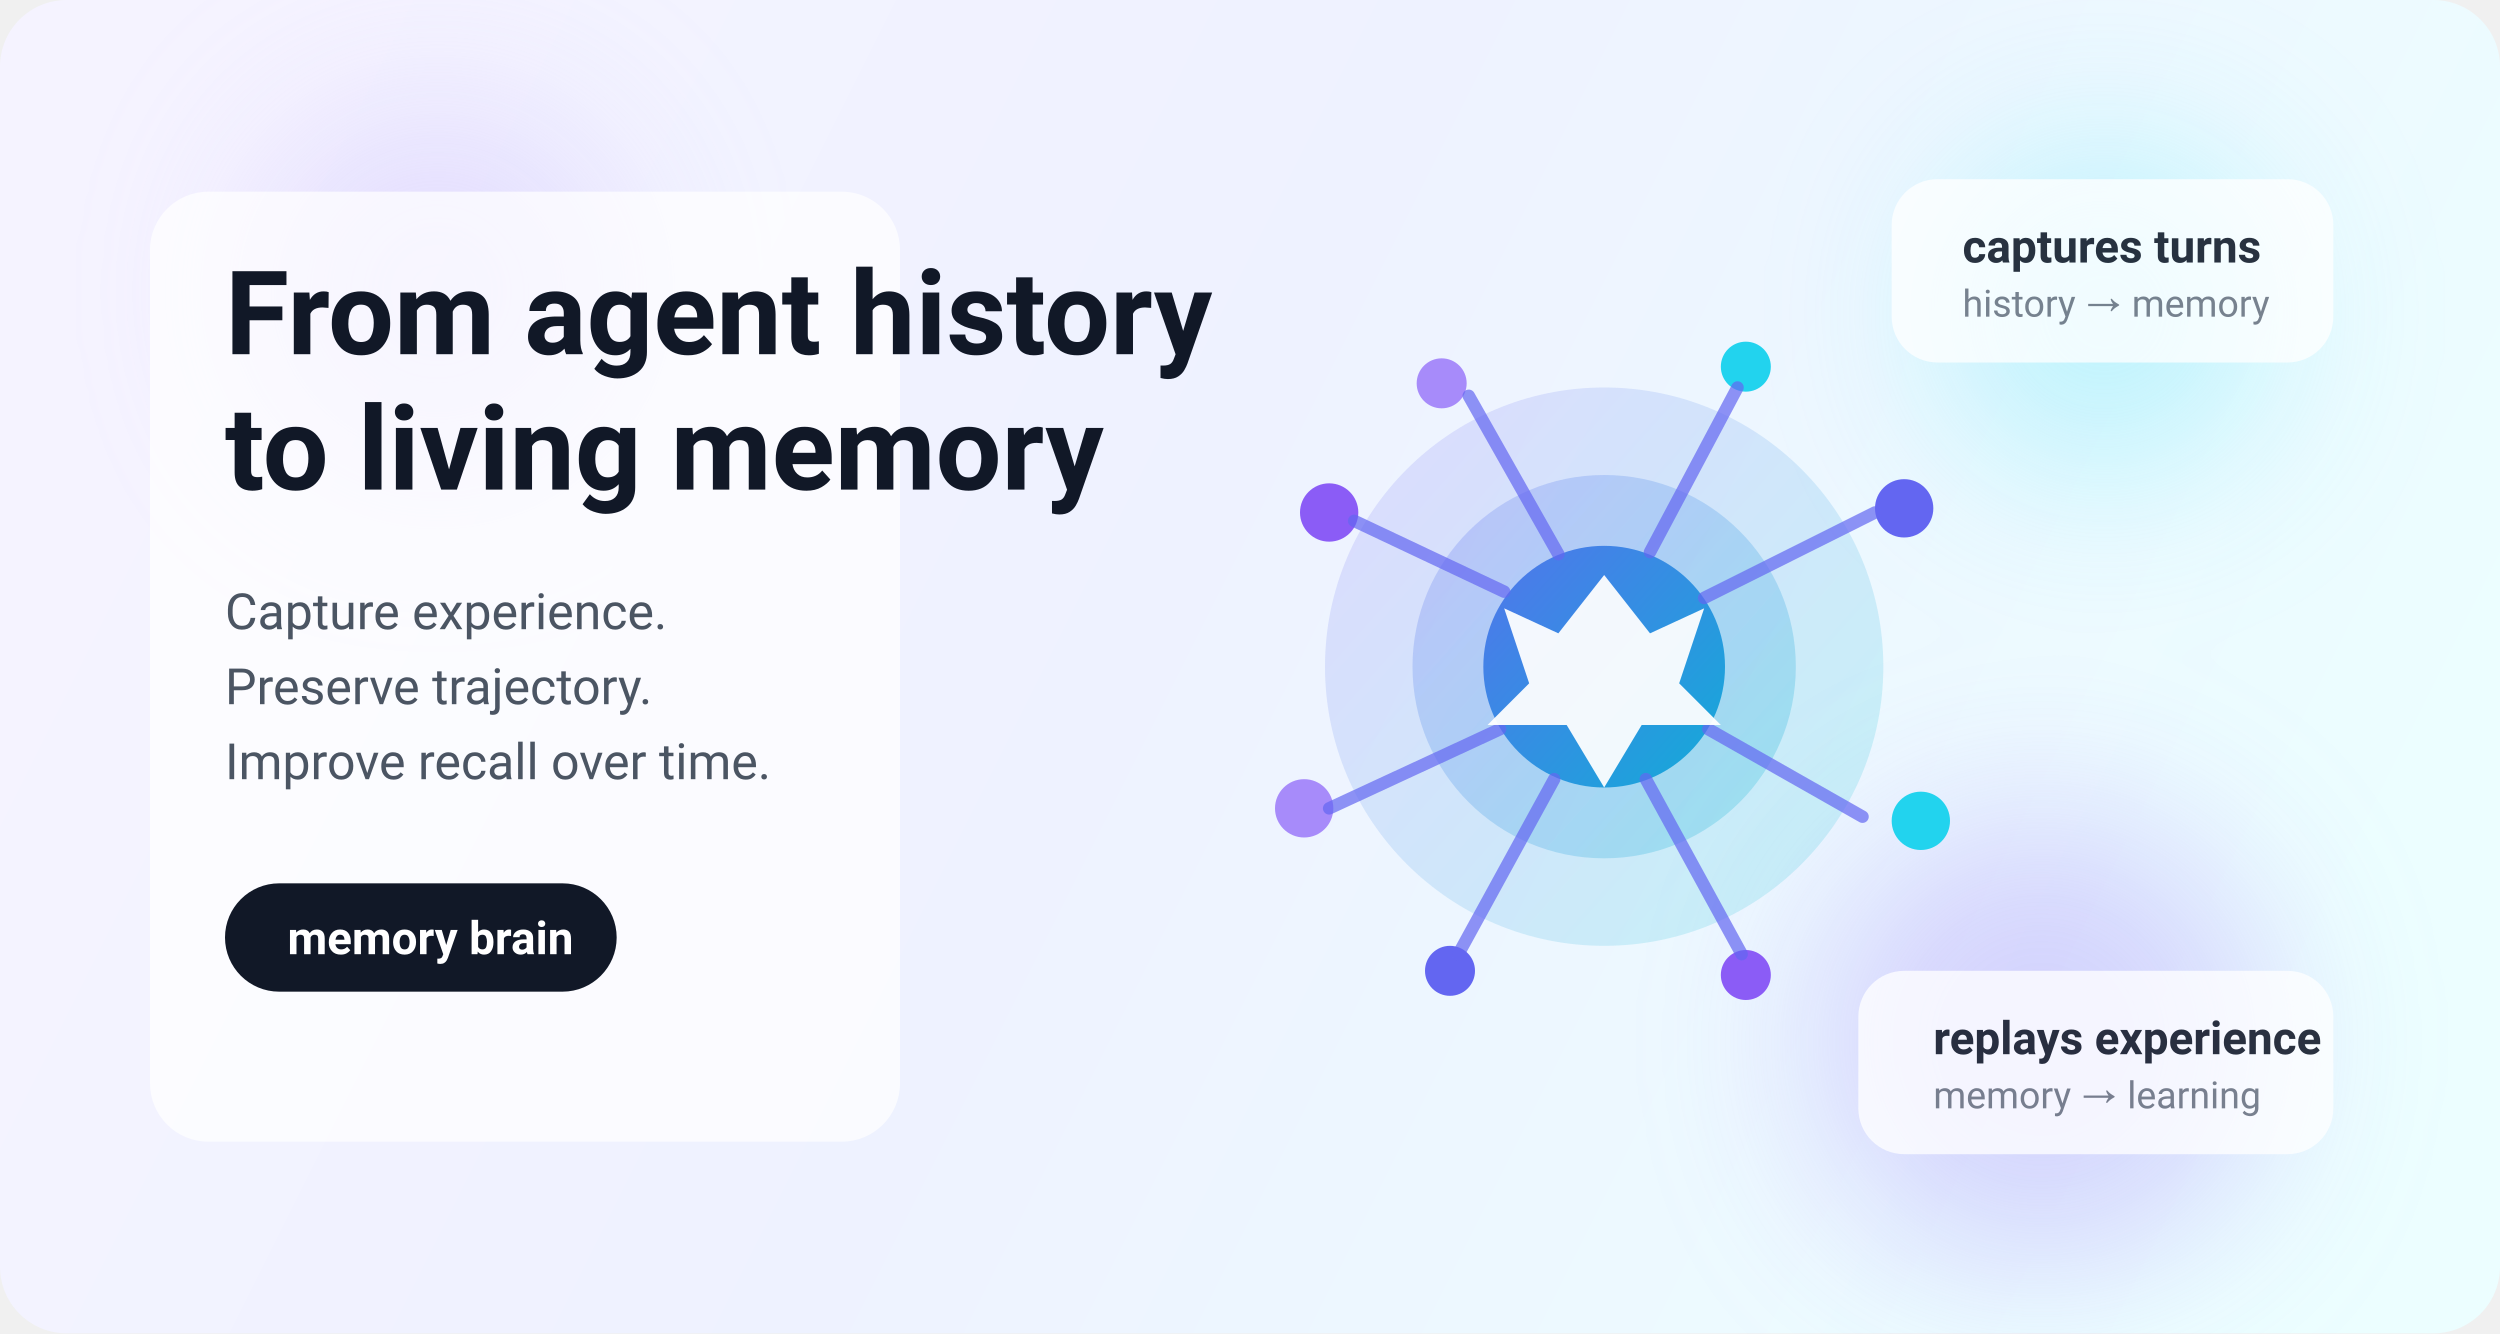
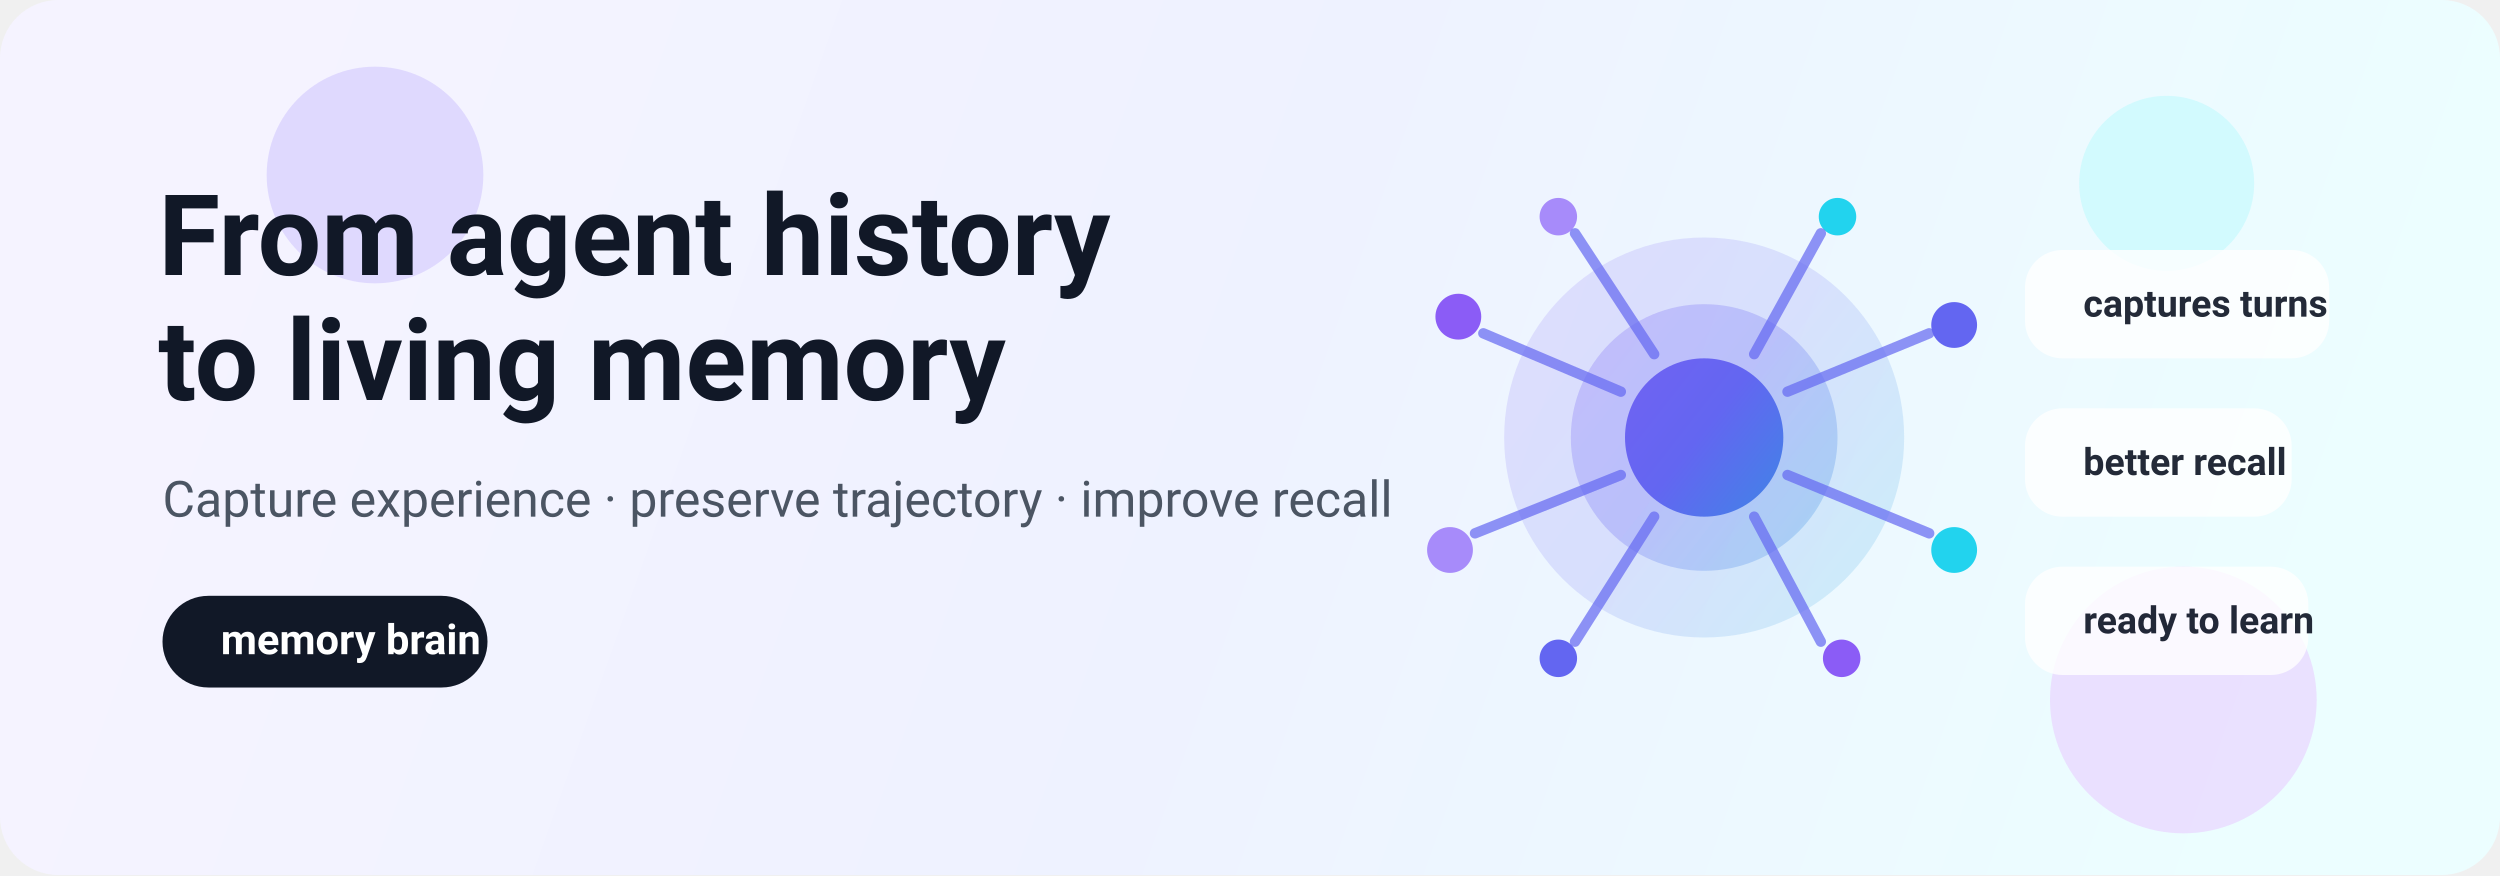
- <svg xmlns="http://www.w3.org/2000/svg" width="1200" height="640" viewBox="0 0 1200 640" fill="none">
+ <svg xmlns="http://www.w3.org/2000/svg" width="1200" height="420" viewBox="0 0 1200 420" fill="none">
  <defs>
-     <linearGradient id="bg" x1="120" y1="80" x2="1080" y2="560" gradientUnits="userSpaceOnUse">
+     <linearGradient id="bg" x1="120" y1="40" x2="1080" y2="380" gradientUnits="userSpaceOnUse">
      <stop stop-color="#F5F3FF" />
-       <stop offset="0.45" stop-color="#EEF2FF" />
+       <stop offset="0.5" stop-color="#EEF2FF" />
      <stop offset="1" stop-color="#ECFEFF" />
    </linearGradient>
-     <linearGradient id="orb" x1="420" y1="160" x2="780" y2="480" gradientUnits="userSpaceOnUse">
+     <linearGradient id="orb" x1="700" y1="120" x2="930" y2="300" gradientUnits="userSpaceOnUse">
      <stop stop-color="#8B5CF6" />
      <stop offset="0.5" stop-color="#6366F1" />
      <stop offset="1" stop-color="#06B6D4" />
    </linearGradient>
-     <filter id="blur1" x="0" y="0" width="1200" height="640" filterUnits="userSpaceOnUse" color-interpolation-filters="sRGB">
-       <feGaussianBlur stdDeviation="40" />
-     </filter>
  </defs>
-   <rect width="1200" height="640" rx="32" fill="url(#bg)" />
-   <g filter="url(#blur1)" opacity="0.35">
-     <circle cx="210" cy="140" r="90" fill="#C4B5FD" />
-     <circle cx="1010" cy="150" r="80" fill="#67E8F9" />
-     <circle cx="980" cy="500" r="110" fill="#A78BFA" />
+   <rect width="1200" height="420" rx="28" fill="url(#bg)" />
+   <circle cx="180" cy="84" r="52" fill="#DDD6FE" opacity="0.9" />
+   <circle cx="1040" cy="88" r="42" fill="#CFFAFE" opacity="0.9" />
+   <circle cx="1048" cy="336" r="64" fill="#E9D5FF" opacity="0.72" />
+   <text x="76" y="132" fill="#111827" font-size="54" font-family="ui-sans-serif, system-ui, -apple-system, Segoe UI, Roboto, Helvetica, Arial" font-weight="700">From agent history</text>
+   <text x="76" y="192" fill="#111827" font-size="54" font-family="ui-sans-serif, system-ui, -apple-system, Segoe UI, Roboto, Helvetica, Arial" font-weight="700">to living memory</text>
+   <text x="78" y="248" fill="#4B5563" font-size="24" font-family="ui-sans-serif, system-ui, -apple-system, Segoe UI, Roboto, Helvetica, Arial">Capture experience · preserve trajectory · improve recall</text>
+   <rect x="78" y="286" width="156" height="44" rx="22" fill="#111827" />
+   <text x="106" y="314" fill="white" font-size="20" font-family="ui-sans-serif, system-ui, -apple-system, Segoe UI, Roboto, Helvetica, Arial" font-weight="700">memory brain</text>
+   <g>
+     <circle cx="818" cy="210" r="96" fill="url(#orb)" opacity="0.16" />
+     <circle cx="818" cy="210" r="64" fill="url(#orb)" opacity="0.26" />
+     <circle cx="818" cy="210" r="38" fill="url(#orb)" />
+     <circle cx="700" cy="152" r="11" fill="#8B5CF6" />
+     <circle cx="748" cy="104" r="9" fill="#A78BFA" />
+     <circle cx="882" cy="104" r="9" fill="#22D3EE" />
+     <circle cx="938" cy="156" r="11" fill="#6366F1" />
+     <circle cx="938" cy="264" r="11" fill="#22D3EE" />
+     <circle cx="884" cy="316" r="9" fill="#8B5CF6" />
+     <circle cx="748" cy="316" r="9" fill="#6366F1" />
+     <circle cx="696" cy="264" r="11" fill="#A78BFA" />
+     <path d="M712 160L778 188M756 112L794 170M874 112L842 170M926 160L858 188M926 256L858 228M874 308L842 248M756 308L794 248M708 256L778 228" stroke="#6366F1" stroke-width="5" stroke-linecap="round" opacity="0.7" />
  </g>
-   <rect x="72" y="92" width="360" height="456" rx="28" fill="white" fill-opacity="0.72" />
-   <text x="108" y="170" fill="#111827" font-size="56" font-family="ui-sans-serif, system-ui, -apple-system, Segoe UI, Roboto, Helvetica, Arial" font-weight="700">From agent history</text>
-   <text x="108" y="235" fill="#111827" font-size="56" font-family="ui-sans-serif, system-ui, -apple-system, Segoe UI, Roboto, Helvetica, Arial" font-weight="700">to living memory</text>
-   <text x="108" y="302" fill="#4B5563" font-size="24" font-family="ui-sans-serif, system-ui, -apple-system, Segoe UI, Roboto, Helvetica, Arial">Capture experience.</text>
-   <text x="108" y="338" fill="#4B5563" font-size="24" font-family="ui-sans-serif, system-ui, -apple-system, Segoe UI, Roboto, Helvetica, Arial">Preserve trajectory.</text>
-   <text x="108" y="374" fill="#4B5563" font-size="24" font-family="ui-sans-serif, system-ui, -apple-system, Segoe UI, Roboto, Helvetica, Arial">Improve recall over time.</text>
-   <rect x="108" y="424" width="188" height="52" rx="26" fill="#111827" />
-   <text x="138" y="458" fill="white" font-size="22" font-family="ui-sans-serif, system-ui, -apple-system, Segoe UI, Roboto, Helvetica, Arial" font-weight="600">memory brain</text>
-   <g>
-     <circle cx="770" cy="320" r="134" fill="url(#orb)" opacity="0.16" />
-     <circle cx="770" cy="320" r="92" fill="url(#orb)" opacity="0.24" />
-     <circle cx="770" cy="320" r="58" fill="url(#orb)" />
-     <circle cx="638" cy="246" r="14" fill="#8B5CF6" />
-     <circle cx="692" cy="184" r="12" fill="#A78BFA" />
-     <circle cx="838" cy="176" r="12" fill="#22D3EE" />
-     <circle cx="914" cy="244" r="14" fill="#6366F1" />
-     <circle cx="922" cy="394" r="14" fill="#22D3EE" />
-     <circle cx="838" cy="468" r="12" fill="#8B5CF6" />
-     <circle cx="696" cy="466" r="12" fill="#6366F1" />
-     <circle cx="626" cy="388" r="14" fill="#A78BFA" />
-     <path d="M650 250L722 284M705 190L748 266M834 186L792 265M900 246L818 287M894 392L820 350M836 458L790 374M700 458L746 374M638 388L720 350" stroke="#6366F1" stroke-width="6" stroke-linecap="round" opacity="0.7" />
-     <path d="M722 292L748 304L770 276L792 304L818 292L806 328L826 348L788 348L770 378L752 348L714 348L734 328L722 292Z" fill="white" fill-opacity="0.94" />
-   </g>
-   <g opacity="0.88">
-     <rect x="908" y="86" width="212" height="88" rx="22" fill="white" fill-opacity="0.86" />
-     <text x="942" y="126" fill="#111827" font-size="22" font-family="ui-sans-serif, system-ui, -apple-system, Segoe UI, Roboto, Helvetica, Arial" font-weight="700">captures turns</text>
-     <text x="942" y="152" fill="#6B7280" font-size="18" font-family="ui-sans-serif, system-ui, -apple-system, Segoe UI, Roboto, Helvetica, Arial">history → memory</text>
-     <rect x="892" y="466" width="228" height="88" rx="22" fill="white" fill-opacity="0.86" />
-     <text x="928" y="506" fill="#111827" font-size="22" font-family="ui-sans-serif, system-ui, -apple-system, Segoe UI, Roboto, Helvetica, Arial" font-weight="700">replays experience</text>
-     <text x="928" y="532" fill="#6B7280" font-size="18" font-family="ui-sans-serif, system-ui, -apple-system, Segoe UI, Roboto, Helvetica, Arial">memory → learning</text>
+   <g opacity="0.92">
+     <rect x="972" y="120" width="146" height="52" rx="18" fill="white" fill-opacity="0.86" />
+     <text x="1000" y="152" fill="#111827" font-size="18" font-family="ui-sans-serif, system-ui, -apple-system, Segoe UI, Roboto, Helvetica, Arial" font-weight="700">captures turns</text>
+     <rect x="972" y="196" width="128" height="52" rx="18" fill="white" fill-opacity="0.86" />
+     <text x="1000" y="228" fill="#111827" font-size="18" font-family="ui-sans-serif, system-ui, -apple-system, Segoe UI, Roboto, Helvetica, Arial" font-weight="700">better recall</text>
+     <rect x="972" y="272" width="136" height="52" rx="18" fill="white" fill-opacity="0.86" />
+     <text x="1000" y="304" fill="#111827" font-size="18" font-family="ui-sans-serif, system-ui, -apple-system, Segoe UI, Roboto, Helvetica, Arial" font-weight="700">ready to learn</text>
  </g>
</svg>
